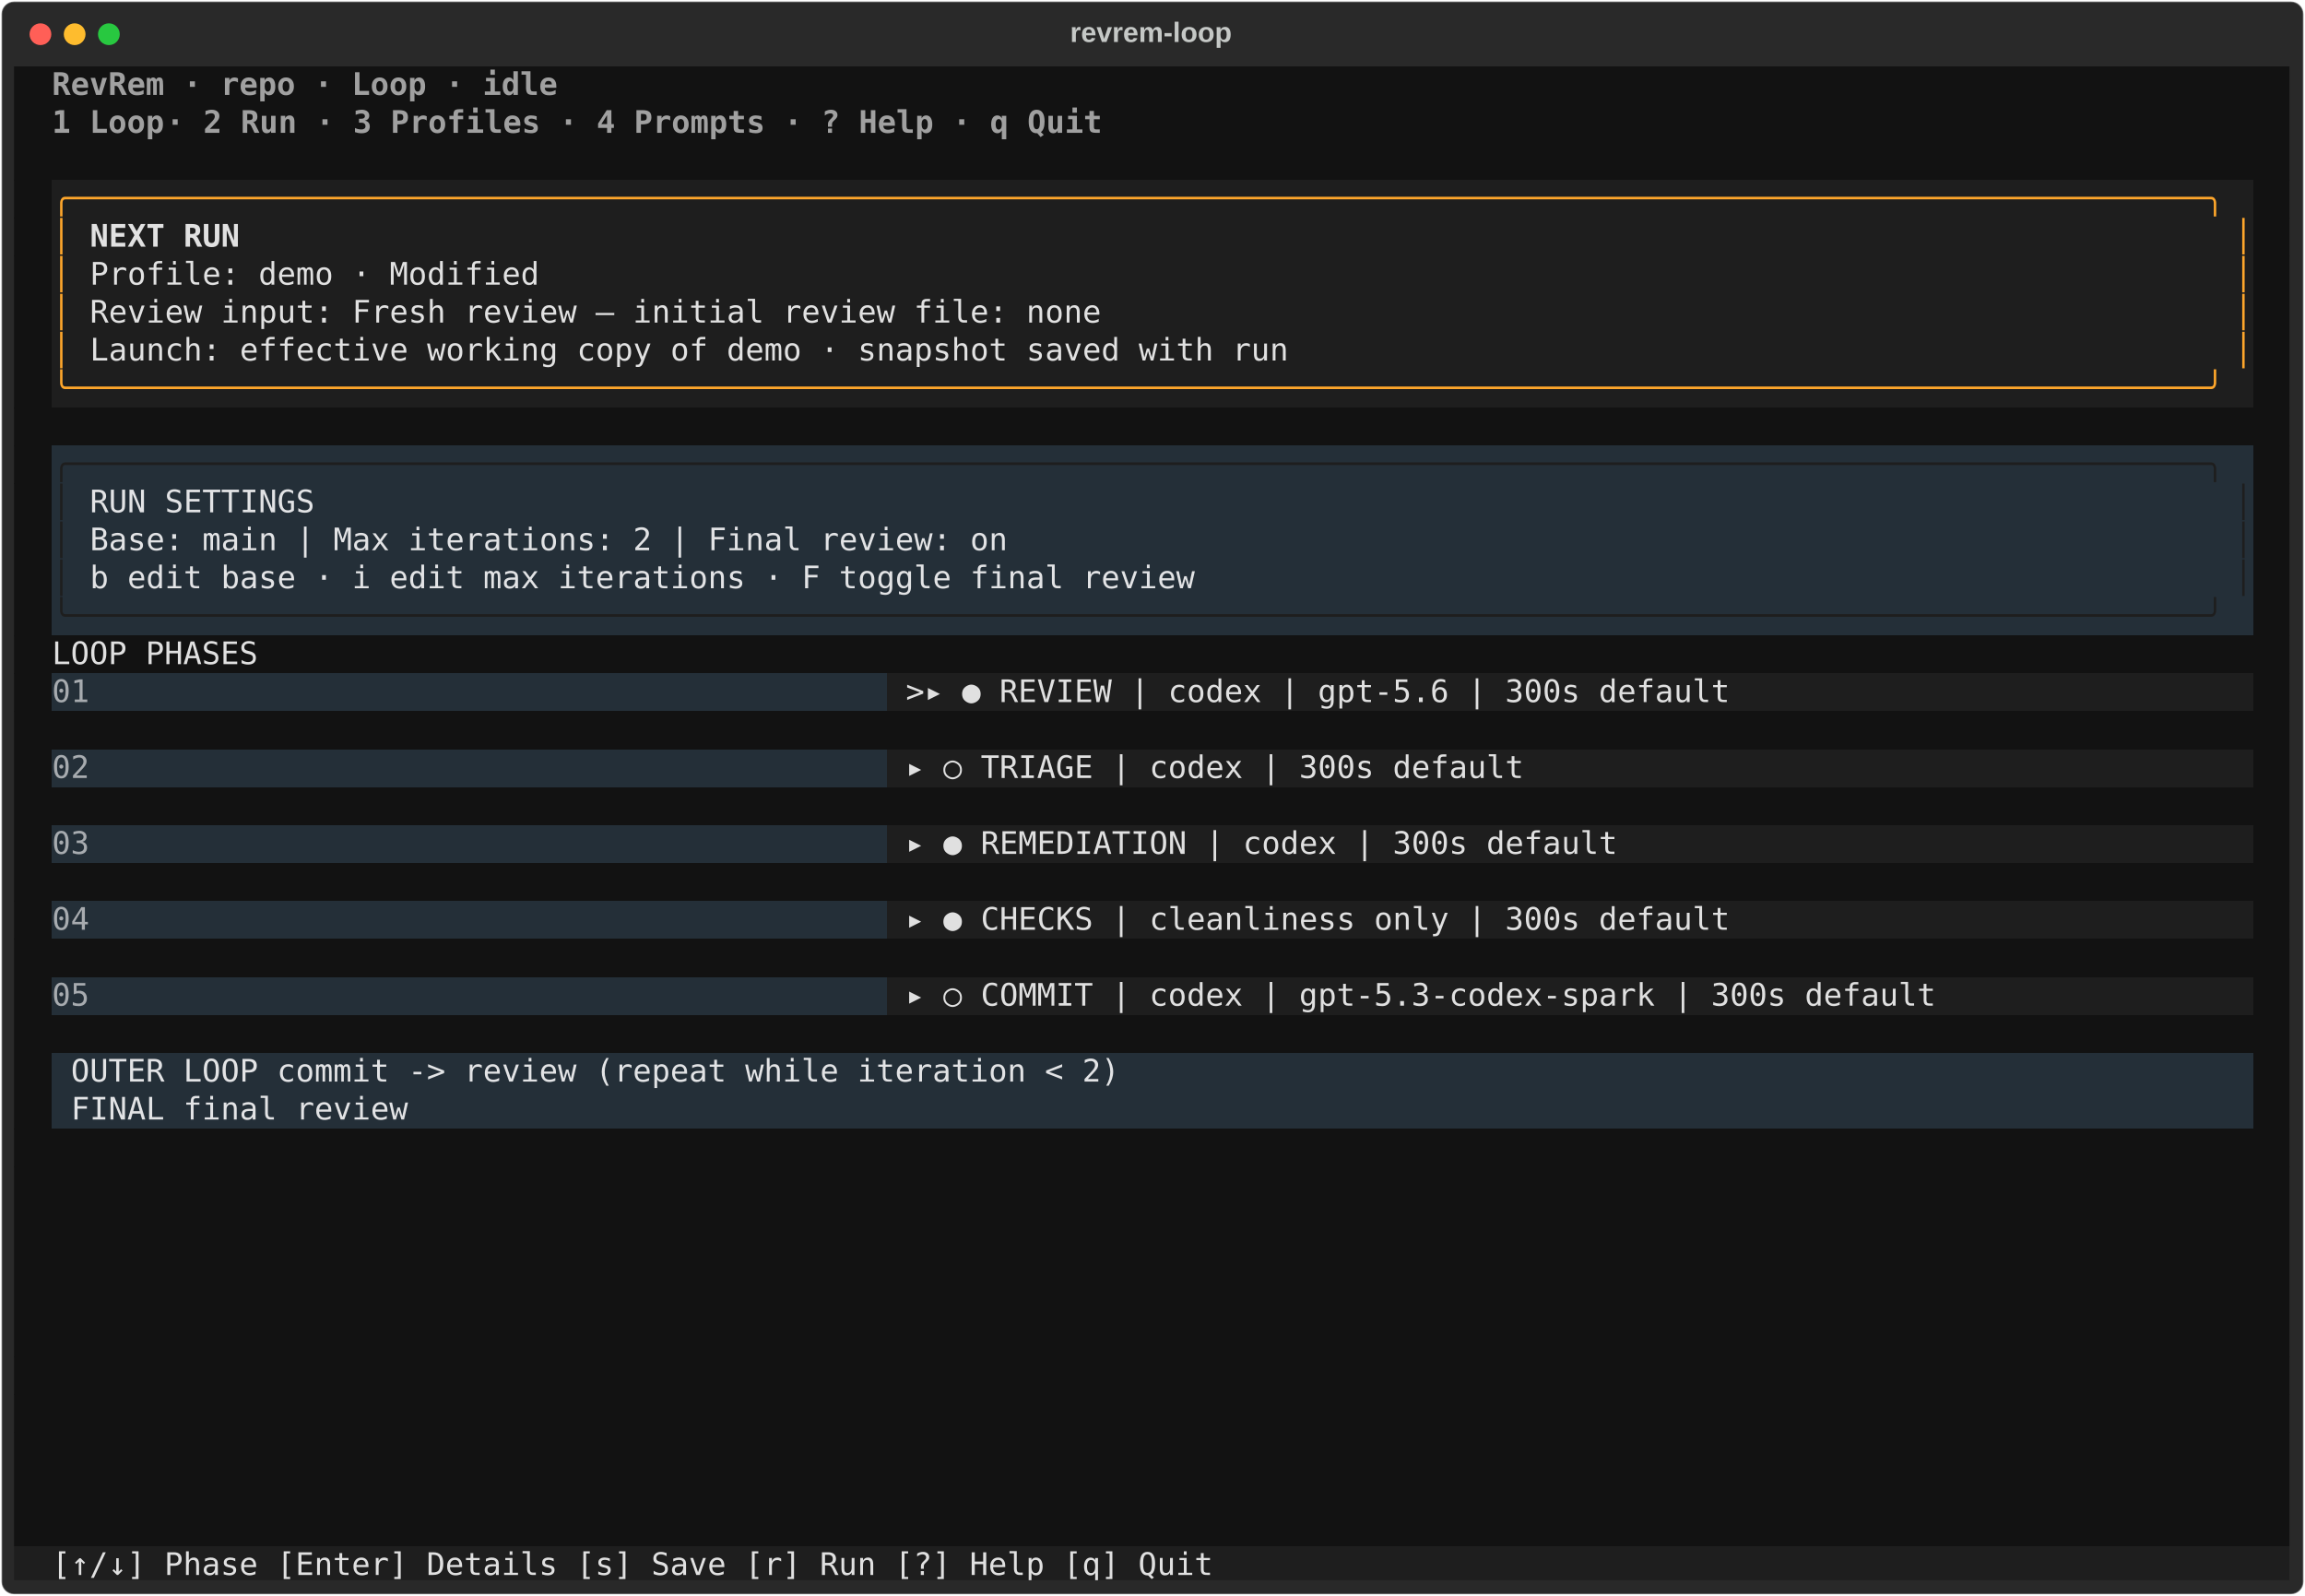
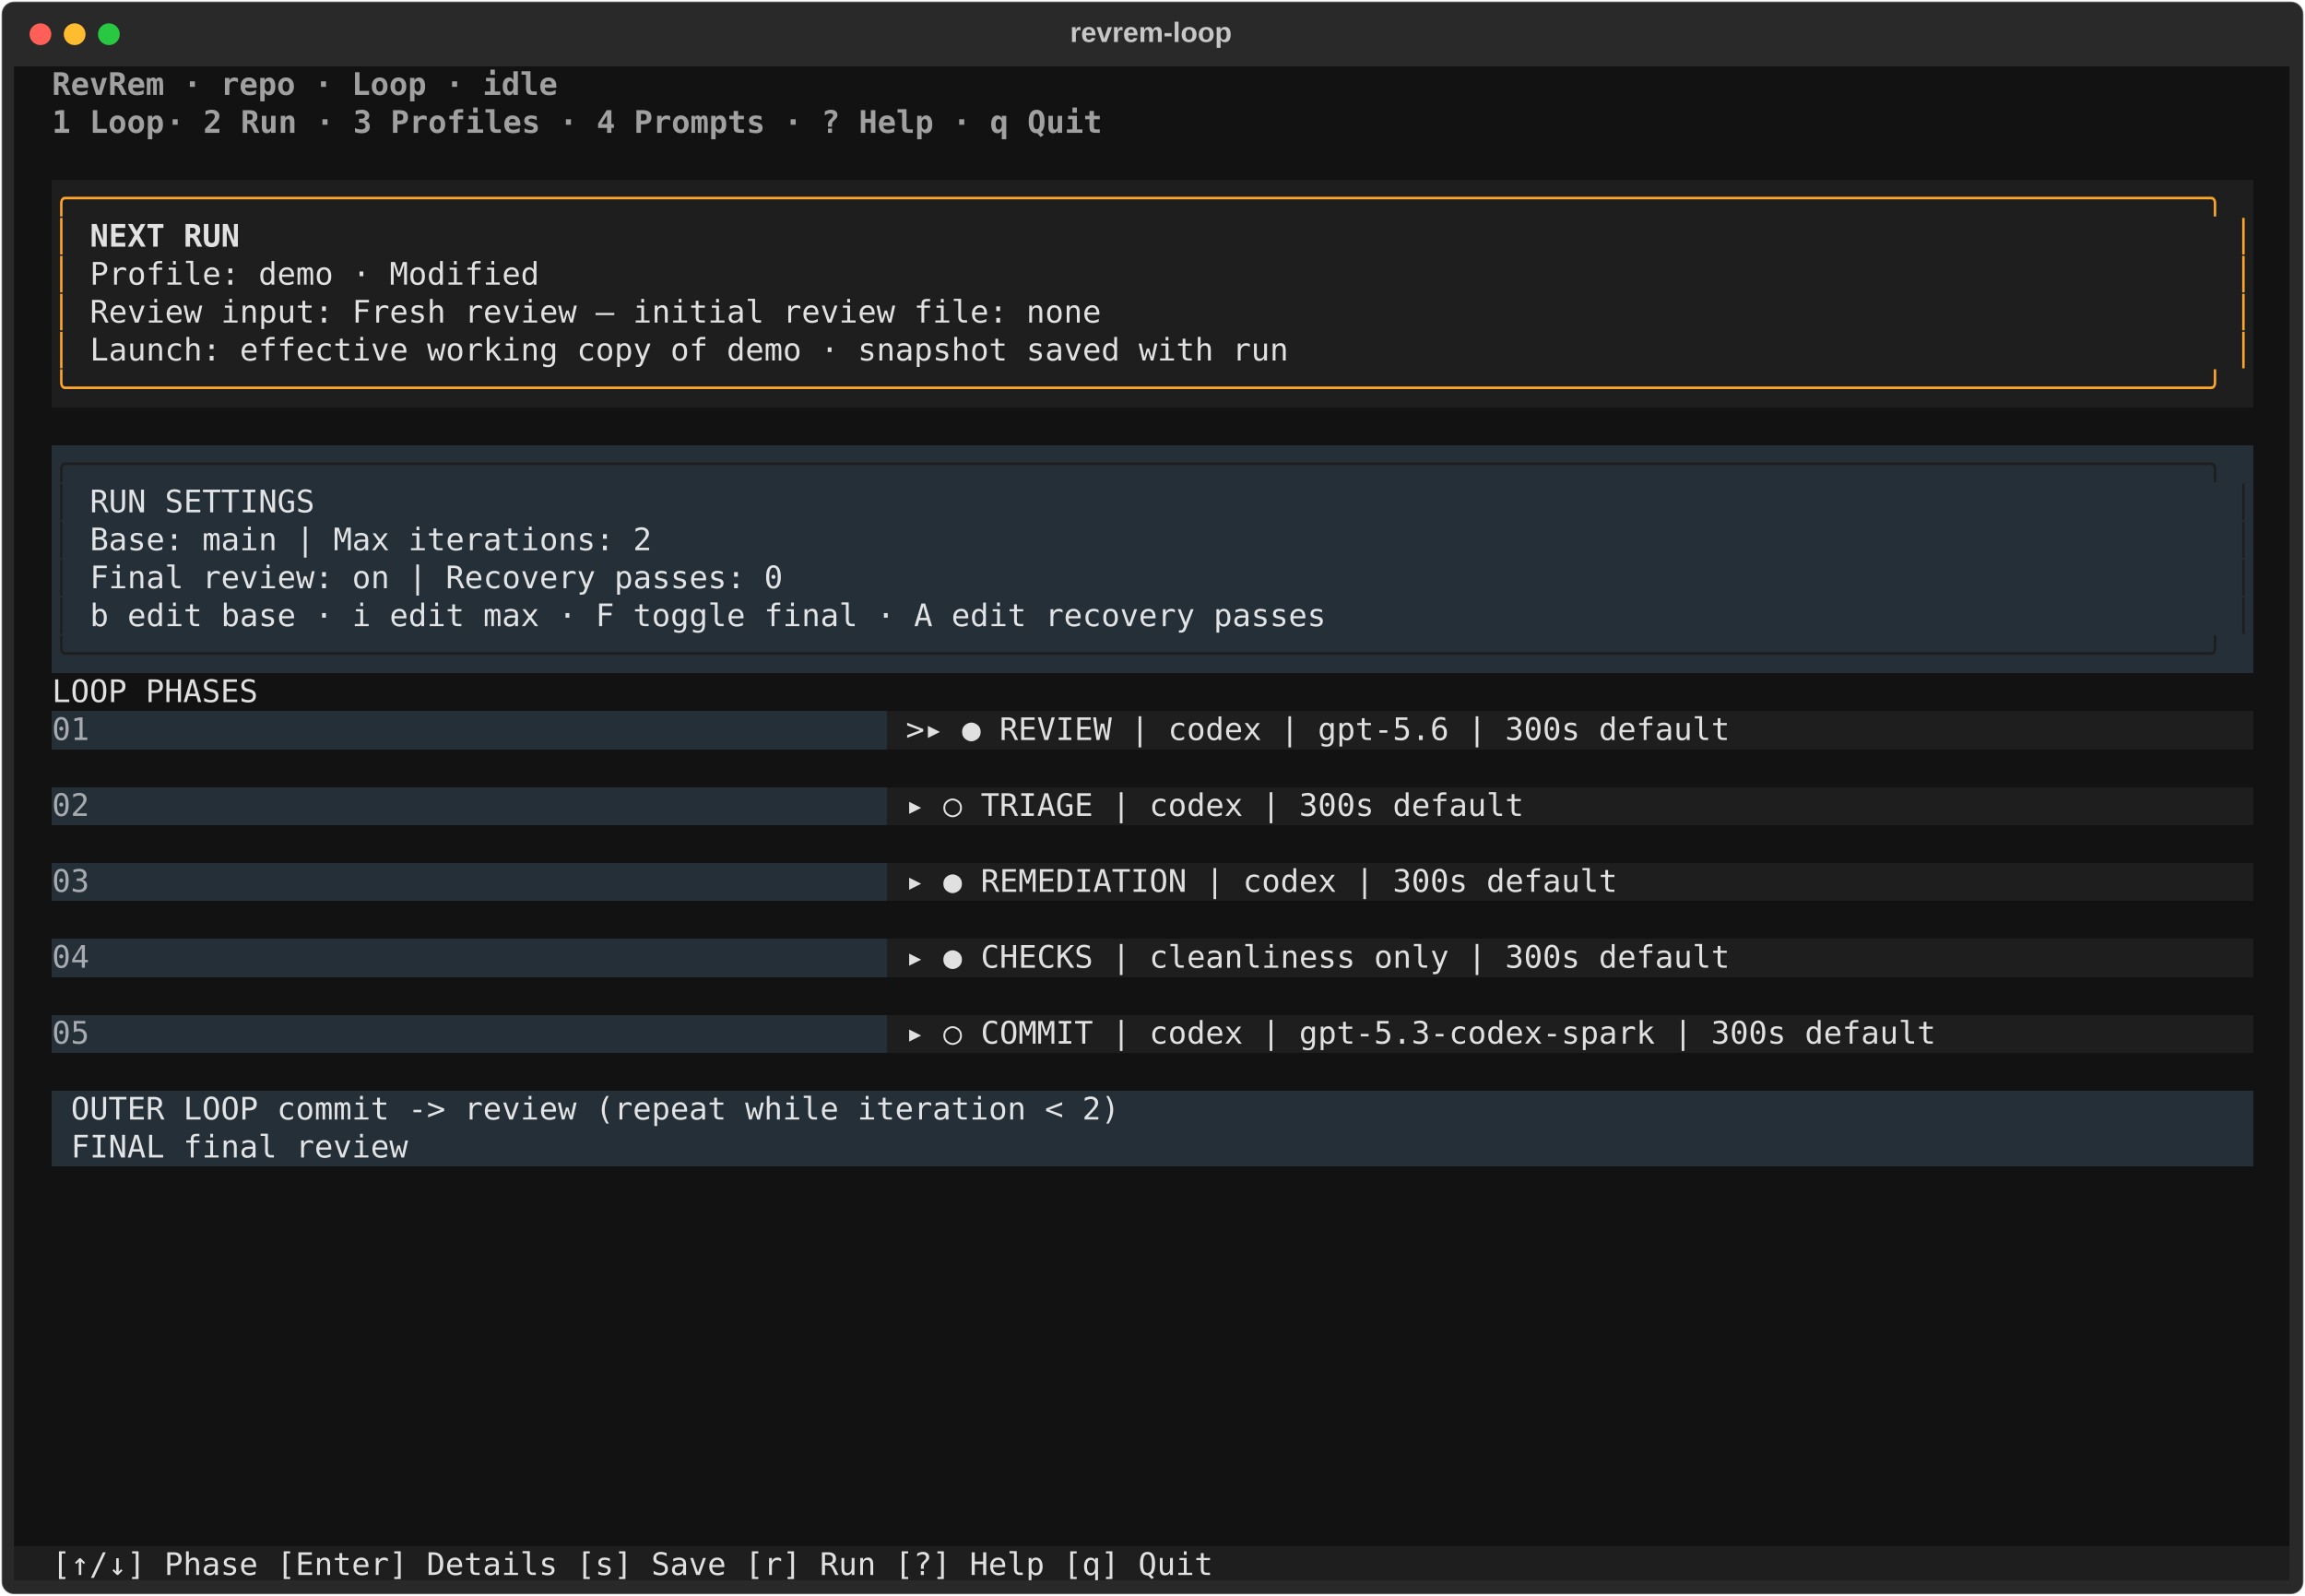
<svg xmlns="http://www.w3.org/2000/svg" class="rich-terminal" viewBox="0 0 1482 1026.0">
  <style>

    @font-face {
        font-family: "Fira Code";
        src: local("FiraCode-Regular"),
                url("https://cdnjs.cloudflare.com/ajax/libs/firacode/6.2.0/woff2/FiraCode-Regular.woff2") format("woff2"),
                url("https://cdnjs.cloudflare.com/ajax/libs/firacode/6.2.0/woff/FiraCode-Regular.woff") format("woff");
        font-style: normal;
        font-weight: 400;
    }
    @font-face {
        font-family: "Fira Code";
        src: local("FiraCode-Bold"),
                url("https://cdnjs.cloudflare.com/ajax/libs/firacode/6.2.0/woff2/FiraCode-Bold.woff2") format("woff2"),
                url("https://cdnjs.cloudflare.com/ajax/libs/firacode/6.2.0/woff/FiraCode-Bold.woff") format("woff");
        font-style: bold;
        font-weight: 700;
    }

    .terminal-ID-matrix {
        font-family: Fira Code, monospace;
        font-size: 20px;
        line-height: 24.4px;
        font-variant-east-asian: full-width;
    }

    .terminal-ID-title {
        font-size: 18px;
        font-weight: bold;
        font-family: arial;
    }

    .terminal-ID-r1 { fill: #c5c8c6 }
.terminal-ID-r2 { fill: #a0a0a0;font-weight: bold }
.terminal-ID-r3 { fill: #fea62b }
.terminal-ID-r4 { fill: #e1e1e1;font-weight: bold }
.terminal-ID-r5 { fill: #e1e1e1 }
.terminal-ID-r6 { fill: #1e1e1e }
.terminal-ID-r7 { fill: #e2e3e5 }
.terminal-ID-r8 { fill: #e0e0e0 }
.terminal-ID-r9 { fill: #a7abaf }
    </style>
  <defs>
    <clipPath id="terminal-ID-clip-terminal">
      <rect x="0" y="0" width="1463.0" height="975.0" />
    </clipPath>
    <clipPath id="terminal-ID-line-0">
      <rect x="0" y="1.5" width="1464" height="24.65" />
    </clipPath>
    <clipPath id="terminal-ID-line-1">
      <rect x="0" y="25.9" width="1464" height="24.65" />
    </clipPath>
    <clipPath id="terminal-ID-line-2">
      <rect x="0" y="50.3" width="1464" height="24.65" />
    </clipPath>
    <clipPath id="terminal-ID-line-3">
      <rect x="0" y="74.7" width="1464" height="24.65" />
    </clipPath>
    <clipPath id="terminal-ID-line-4">
      <rect x="0" y="99.1" width="1464" height="24.65" />
    </clipPath>
    <clipPath id="terminal-ID-line-5">
      <rect x="0" y="123.5" width="1464" height="24.65" />
    </clipPath>
    <clipPath id="terminal-ID-line-6">
      <rect x="0" y="147.9" width="1464" height="24.65" />
    </clipPath>
    <clipPath id="terminal-ID-line-7">
      <rect x="0" y="172.3" width="1464" height="24.65" />
    </clipPath>
    <clipPath id="terminal-ID-line-8">
      <rect x="0" y="196.7" width="1464" height="24.65" />
    </clipPath>
    <clipPath id="terminal-ID-line-9">
      <rect x="0" y="221.1" width="1464" height="24.65" />
    </clipPath>
    <clipPath id="terminal-ID-line-10">
      <rect x="0" y="245.5" width="1464" height="24.65" />
    </clipPath>
    <clipPath id="terminal-ID-line-11">
      <rect x="0" y="269.9" width="1464" height="24.65" />
    </clipPath>
    <clipPath id="terminal-ID-line-12">
      <rect x="0" y="294.3" width="1464" height="24.65" />
    </clipPath>
    <clipPath id="terminal-ID-line-13">
      <rect x="0" y="318.7" width="1464" height="24.65" />
    </clipPath>
    <clipPath id="terminal-ID-line-14">
      <rect x="0" y="343.1" width="1464" height="24.65" />
    </clipPath>
    <clipPath id="terminal-ID-line-15">
      <rect x="0" y="367.5" width="1464" height="24.65" />
    </clipPath>
    <clipPath id="terminal-ID-line-16">
      <rect x="0" y="391.9" width="1464" height="24.65" />
    </clipPath>
    <clipPath id="terminal-ID-line-17">
      <rect x="0" y="416.3" width="1464" height="24.65" />
    </clipPath>
    <clipPath id="terminal-ID-line-18">
      <rect x="0" y="440.7" width="1464" height="24.65" />
    </clipPath>
    <clipPath id="terminal-ID-line-19">
      <rect x="0" y="465.1" width="1464" height="24.65" />
    </clipPath>
    <clipPath id="terminal-ID-line-20">
      <rect x="0" y="489.5" width="1464" height="24.65" />
    </clipPath>
    <clipPath id="terminal-ID-line-21">
      <rect x="0" y="513.9" width="1464" height="24.65" />
    </clipPath>
    <clipPath id="terminal-ID-line-22">
      <rect x="0" y="538.3" width="1464" height="24.65" />
    </clipPath>
    <clipPath id="terminal-ID-line-23">
      <rect x="0" y="562.7" width="1464" height="24.65" />
    </clipPath>
    <clipPath id="terminal-ID-line-24">
      <rect x="0" y="587.1" width="1464" height="24.65" />
    </clipPath>
    <clipPath id="terminal-ID-line-25">
      <rect x="0" y="611.5" width="1464" height="24.65" />
    </clipPath>
    <clipPath id="terminal-ID-line-26">
      <rect x="0" y="635.9" width="1464" height="24.65" />
    </clipPath>
    <clipPath id="terminal-ID-line-27">
      <rect x="0" y="660.3" width="1464" height="24.65" />
    </clipPath>
    <clipPath id="terminal-ID-line-28">
      <rect x="0" y="684.7" width="1464" height="24.65" />
    </clipPath>
    <clipPath id="terminal-ID-line-29">
      <rect x="0" y="709.1" width="1464" height="24.65" />
    </clipPath>
    <clipPath id="terminal-ID-line-30">
      <rect x="0" y="733.5" width="1464" height="24.65" />
    </clipPath>
    <clipPath id="terminal-ID-line-31">
      <rect x="0" y="757.9" width="1464" height="24.65" />
    </clipPath>
    <clipPath id="terminal-ID-line-32">
      <rect x="0" y="782.3" width="1464" height="24.65" />
    </clipPath>
    <clipPath id="terminal-ID-line-33">
      <rect x="0" y="806.7" width="1464" height="24.65" />
    </clipPath>
    <clipPath id="terminal-ID-line-34">
      <rect x="0" y="831.1" width="1464" height="24.65" />
    </clipPath>
    <clipPath id="terminal-ID-line-35">
      <rect x="0" y="855.5" width="1464" height="24.65" />
    </clipPath>
    <clipPath id="terminal-ID-line-36">
      <rect x="0" y="879.9" width="1464" height="24.65" />
    </clipPath>
    <clipPath id="terminal-ID-line-37">
      <rect x="0" y="904.3" width="1464" height="24.65" />
    </clipPath>
    <clipPath id="terminal-ID-line-38">
      <rect x="0" y="928.7" width="1464" height="24.65" />
    </clipPath>
  </defs>
  <rect fill="#292929" stroke="rgba(255,255,255,0.35)" stroke-width="1" x="1" y="1" width="1480" height="1024" rx="8" />
  <text class="terminal-ID-title" fill="#c5c8c6" text-anchor="middle" x="740" y="27">revrem-loop</text>
  <g transform="translate(26,22)">
    <circle cx="0" cy="0" r="7" fill="#ff5f57" />
    <circle cx="22" cy="0" r="7" fill="#febc2e" />
    <circle cx="44" cy="0" r="7" fill="#28c840" />
  </g>
  <g transform="translate(9, 41)" clip-path="url(#terminal-ID-clip-terminal)">
    <rect fill="#121212" x="0" y="1.5" width="24.4" height="24.65" shape-rendering="crispEdges" />
    <rect fill="#121212" x="24.4" y="1.5" width="329.4" height="24.65" shape-rendering="crispEdges" />
    <rect fill="#121212" x="353.8" y="1.5" width="1110.2" height="24.65" shape-rendering="crispEdges" />
    <rect fill="#121212" x="0" y="25.9" width="24.4" height="24.65" shape-rendering="crispEdges" />
    <rect fill="#121212" x="24.4" y="25.9" width="73.2" height="24.65" shape-rendering="crispEdges" />
    <rect fill="#121212" x="97.6" y="25.9" width="622.2" height="24.65" shape-rendering="crispEdges" />
    <rect fill="#121212" x="719.8" y="25.9" width="744.2" height="24.65" shape-rendering="crispEdges" />
    <rect fill="#121212" x="0" y="50.3" width="1464" height="24.65" shape-rendering="crispEdges" />
    <rect fill="#121212" x="0" y="74.7" width="24.4" height="24.65" shape-rendering="crispEdges" />
    <rect fill="#1e1e1e" x="24.4" y="74.7" width="1415.2" height="24.65" shape-rendering="crispEdges" />
    <rect fill="#121212" x="1439.6" y="74.7" width="24.4" height="24.65" shape-rendering="crispEdges" />
    <rect fill="#121212" x="0" y="99.1" width="24.4" height="24.65" shape-rendering="crispEdges" />
    <rect fill="#1e1e1e" x="24.4" y="99.1" width="12.2" height="24.65" shape-rendering="crispEdges" />
    <rect fill="#1e1e1e" x="36.6" y="99.1" width="12.2" height="24.65" shape-rendering="crispEdges" />
    <rect fill="#1e1e1e" x="48.8" y="99.1" width="97.6" height="24.65" shape-rendering="crispEdges" />
    <rect fill="#1e1e1e" x="146.4" y="99.1" width="1281" height="24.65" shape-rendering="crispEdges" />
    <rect fill="#1e1e1e" x="1427.4" y="99.1" width="12.2" height="24.65" shape-rendering="crispEdges" />
    <rect fill="#121212" x="1439.6" y="99.1" width="24.4" height="24.65" shape-rendering="crispEdges" />
    <rect fill="#121212" x="0" y="123.5" width="24.4" height="24.65" shape-rendering="crispEdges" />
    <rect fill="#1e1e1e" x="24.4" y="123.5" width="12.2" height="24.65" shape-rendering="crispEdges" />
    <rect fill="#1e1e1e" x="36.6" y="123.5" width="12.2" height="24.65" shape-rendering="crispEdges" />
    <rect fill="#1e1e1e" x="48.8" y="123.5" width="292.8" height="24.65" shape-rendering="crispEdges" />
    <rect fill="#1e1e1e" x="341.6" y="123.5" width="1085.8" height="24.65" shape-rendering="crispEdges" />
    <rect fill="#1e1e1e" x="1427.4" y="123.5" width="12.2" height="24.65" shape-rendering="crispEdges" />
    <rect fill="#121212" x="1439.6" y="123.5" width="24.4" height="24.65" shape-rendering="crispEdges" />
    <rect fill="#121212" x="0" y="147.9" width="24.4" height="24.65" shape-rendering="crispEdges" />
    <rect fill="#1e1e1e" x="24.4" y="147.9" width="12.2" height="24.65" shape-rendering="crispEdges" />
    <rect fill="#1e1e1e" x="36.6" y="147.9" width="12.2" height="24.65" shape-rendering="crispEdges" />
    <rect fill="#1e1e1e" x="48.8" y="147.9" width="658.8" height="24.65" shape-rendering="crispEdges" />
    <rect fill="#1e1e1e" x="707.6" y="147.9" width="719.8" height="24.65" shape-rendering="crispEdges" />
    <rect fill="#1e1e1e" x="1427.4" y="147.9" width="12.2" height="24.65" shape-rendering="crispEdges" />
    <rect fill="#121212" x="1439.6" y="147.9" width="24.4" height="24.65" shape-rendering="crispEdges" />
    <rect fill="#121212" x="0" y="172.3" width="24.4" height="24.65" shape-rendering="crispEdges" />
    <rect fill="#1e1e1e" x="24.4" y="172.3" width="12.2" height="24.65" shape-rendering="crispEdges" />
    <rect fill="#1e1e1e" x="36.6" y="172.3" width="12.2" height="24.65" shape-rendering="crispEdges" />
    <rect fill="#1e1e1e" x="48.8" y="172.3" width="780.8" height="24.65" shape-rendering="crispEdges" />
    <rect fill="#1e1e1e" x="829.6" y="172.3" width="597.8" height="24.65" shape-rendering="crispEdges" />
    <rect fill="#1e1e1e" x="1427.4" y="172.3" width="12.2" height="24.65" shape-rendering="crispEdges" />
    <rect fill="#121212" x="1439.6" y="172.3" width="24.4" height="24.65" shape-rendering="crispEdges" />
    <rect fill="#121212" x="0" y="196.7" width="24.4" height="24.65" shape-rendering="crispEdges" />
    <rect fill="#1e1e1e" x="24.4" y="196.7" width="1415.2" height="24.65" shape-rendering="crispEdges" />
    <rect fill="#121212" x="1439.6" y="196.7" width="24.4" height="24.65" shape-rendering="crispEdges" />
    <rect fill="#121212" x="0" y="221.1" width="1464" height="24.65" shape-rendering="crispEdges" />
    <rect fill="#121212" x="0" y="245.5" width="24.4" height="24.65" shape-rendering="crispEdges" />
    <rect fill="#242f38" x="24.4" y="245.5" width="1415.2" height="24.65" shape-rendering="crispEdges" />
    <rect fill="#121212" x="1439.6" y="245.5" width="24.4" height="24.65" shape-rendering="crispEdges" />
    <rect fill="#121212" x="0" y="269.9" width="24.4" height="24.65" shape-rendering="crispEdges" />
    <rect fill="#242f38" x="24.4" y="269.9" width="12.2" height="24.65" shape-rendering="crispEdges" />
    <rect fill="#242f38" x="36.6" y="269.9" width="12.2" height="24.65" shape-rendering="crispEdges" />
    <rect fill="#242f38" x="48.8" y="269.9" width="146.4" height="24.65" shape-rendering="crispEdges" />
    <rect fill="#242f38" x="195.2" y="269.9" width="1232.2" height="24.65" shape-rendering="crispEdges" />
    <rect fill="#242f38" x="1427.4" y="269.9" width="12.2" height="24.65" shape-rendering="crispEdges" />
    <rect fill="#121212" x="1439.6" y="269.9" width="24.4" height="24.65" shape-rendering="crispEdges" />
    <rect fill="#121212" x="0" y="294.3" width="24.4" height="24.65" shape-rendering="crispEdges" />
    <rect fill="#242f38" x="24.4" y="294.3" width="12.2" height="24.65" shape-rendering="crispEdges" />
    <rect fill="#242f38" x="36.6" y="294.3" width="12.2" height="24.65" shape-rendering="crispEdges" />
-     <rect fill="#242f38" x="48.8" y="294.3" width="597.8" height="24.65" shape-rendering="crispEdges" />
-     <rect fill="#242f38" x="646.6" y="294.3" width="780.8" height="24.65" shape-rendering="crispEdges" />
+     <rect fill="#242f38" x="48.8" y="294.3" width="366" height="24.65" shape-rendering="crispEdges" />
+     <rect fill="#242f38" x="414.8" y="294.3" width="1012.6" height="24.65" shape-rendering="crispEdges" />
    <rect fill="#242f38" x="1427.4" y="294.3" width="12.2" height="24.65" shape-rendering="crispEdges" />
    <rect fill="#121212" x="1439.6" y="294.3" width="24.4" height="24.65" shape-rendering="crispEdges" />
    <rect fill="#121212" x="0" y="318.7" width="24.4" height="24.65" shape-rendering="crispEdges" />
    <rect fill="#242f38" x="24.4" y="318.7" width="12.2" height="24.65" shape-rendering="crispEdges" />
    <rect fill="#242f38" x="36.6" y="318.7" width="12.2" height="24.65" shape-rendering="crispEdges" />
-     <rect fill="#242f38" x="48.8" y="318.7" width="719.8" height="24.65" shape-rendering="crispEdges" />
-     <rect fill="#242f38" x="768.6" y="318.7" width="658.8" height="24.65" shape-rendering="crispEdges" />
+     <rect fill="#242f38" x="48.8" y="318.7" width="451.4" height="24.65" shape-rendering="crispEdges" />
+     <rect fill="#242f38" x="500.2" y="318.7" width="927.2" height="24.65" shape-rendering="crispEdges" />
    <rect fill="#242f38" x="1427.4" y="318.7" width="12.2" height="24.65" shape-rendering="crispEdges" />
    <rect fill="#121212" x="1439.6" y="318.7" width="24.4" height="24.65" shape-rendering="crispEdges" />
    <rect fill="#121212" x="0" y="343.1" width="24.4" height="24.65" shape-rendering="crispEdges" />
-     <rect fill="#242f38" x="24.4" y="343.1" width="1415.2" height="24.65" shape-rendering="crispEdges" />
+     <rect fill="#242f38" x="24.4" y="343.1" width="12.2" height="24.65" shape-rendering="crispEdges" />
+     <rect fill="#242f38" x="36.6" y="343.1" width="12.2" height="24.65" shape-rendering="crispEdges" />
+     <rect fill="#242f38" x="48.8" y="343.1" width="805.2" height="24.65" shape-rendering="crispEdges" />
+     <rect fill="#242f38" x="854" y="343.1" width="573.4" height="24.65" shape-rendering="crispEdges" />
+     <rect fill="#242f38" x="1427.4" y="343.1" width="12.2" height="24.65" shape-rendering="crispEdges" />
    <rect fill="#121212" x="1439.6" y="343.1" width="24.4" height="24.65" shape-rendering="crispEdges" />
    <rect fill="#121212" x="0" y="367.5" width="24.4" height="24.65" shape-rendering="crispEdges" />
-     <rect fill="#121212" x="24.4" y="367.5" width="134.2" height="24.65" shape-rendering="crispEdges" />
-     <rect fill="#121212" x="158.6" y="367.5" width="1305.4" height="24.65" shape-rendering="crispEdges" />
+     <rect fill="#242f38" x="24.4" y="367.5" width="1415.2" height="24.65" shape-rendering="crispEdges" />
+     <rect fill="#121212" x="1439.6" y="367.5" width="24.4" height="24.65" shape-rendering="crispEdges" />
    <rect fill="#121212" x="0" y="391.9" width="24.4" height="24.65" shape-rendering="crispEdges" />
-     <rect fill="#242f38" x="24.4" y="391.9" width="24.4" height="24.65" shape-rendering="crispEdges" />
-     <rect fill="#242f38" x="48.8" y="391.9" width="512.4" height="24.65" shape-rendering="crispEdges" />
-     <rect fill="#1e1e1e" x="561.2" y="391.9" width="12.2" height="24.65" shape-rendering="crispEdges" />
-     <rect fill="#1e1e1e" x="573.4" y="391.9" width="597.8" height="24.65" shape-rendering="crispEdges" />
-     <rect fill="#1e1e1e" x="1171.2" y="391.9" width="268.4" height="24.65" shape-rendering="crispEdges" />
-     <rect fill="#121212" x="1439.6" y="391.9" width="24.4" height="24.65" shape-rendering="crispEdges" />
-     <rect fill="#121212" x="0" y="416.3" width="1464" height="24.65" shape-rendering="crispEdges" />
-     <rect fill="#121212" x="0" y="440.7" width="24.4" height="24.65" shape-rendering="crispEdges" />
-     <rect fill="#242f38" x="24.4" y="440.7" width="24.4" height="24.65" shape-rendering="crispEdges" />
-     <rect fill="#242f38" x="48.8" y="440.7" width="512.4" height="24.65" shape-rendering="crispEdges" />
-     <rect fill="#1e1e1e" x="561.2" y="440.7" width="12.2" height="24.65" shape-rendering="crispEdges" />
-     <rect fill="#1e1e1e" x="573.4" y="440.7" width="475.8" height="24.65" shape-rendering="crispEdges" />
-     <rect fill="#1e1e1e" x="1049.2" y="440.7" width="390.4" height="24.65" shape-rendering="crispEdges" />
-     <rect fill="#121212" x="1439.6" y="440.7" width="24.4" height="24.65" shape-rendering="crispEdges" />
-     <rect fill="#121212" x="0" y="465.1" width="1464" height="24.65" shape-rendering="crispEdges" />
-     <rect fill="#121212" x="0" y="489.5" width="24.4" height="24.65" shape-rendering="crispEdges" />
-     <rect fill="#242f38" x="24.4" y="489.5" width="24.4" height="24.65" shape-rendering="crispEdges" />
-     <rect fill="#242f38" x="48.8" y="489.5" width="512.4" height="24.65" shape-rendering="crispEdges" />
-     <rect fill="#1e1e1e" x="561.2" y="489.5" width="12.2" height="24.65" shape-rendering="crispEdges" />
-     <rect fill="#1e1e1e" x="573.4" y="489.5" width="475.8" height="24.65" shape-rendering="crispEdges" />
-     <rect fill="#1e1e1e" x="1049.2" y="489.5" width="390.4" height="24.65" shape-rendering="crispEdges" />
-     <rect fill="#121212" x="1439.6" y="489.5" width="24.4" height="24.65" shape-rendering="crispEdges" />
-     <rect fill="#121212" x="0" y="513.9" width="1464" height="24.65" shape-rendering="crispEdges" />
-     <rect fill="#121212" x="0" y="538.3" width="24.4" height="24.65" shape-rendering="crispEdges" />
-     <rect fill="#242f38" x="24.4" y="538.3" width="24.4" height="24.65" shape-rendering="crispEdges" />
-     <rect fill="#242f38" x="48.8" y="538.3" width="512.4" height="24.65" shape-rendering="crispEdges" />
-     <rect fill="#1e1e1e" x="561.2" y="538.3" width="12.2" height="24.65" shape-rendering="crispEdges" />
-     <rect fill="#1e1e1e" x="573.4" y="538.3" width="610" height="24.65" shape-rendering="crispEdges" />
-     <rect fill="#1e1e1e" x="1183.4" y="538.3" width="256.2" height="24.65" shape-rendering="crispEdges" />
-     <rect fill="#121212" x="1439.6" y="538.3" width="24.4" height="24.65" shape-rendering="crispEdges" />
-     <rect fill="#121212" x="0" y="562.7" width="1464" height="24.65" shape-rendering="crispEdges" />
-     <rect fill="#121212" x="0" y="587.1" width="24.4" height="24.65" shape-rendering="crispEdges" />
-     <rect fill="#242f38" x="24.4" y="587.1" width="24.4" height="24.65" shape-rendering="crispEdges" />
-     <rect fill="#242f38" x="48.8" y="587.1" width="512.4" height="24.65" shape-rendering="crispEdges" />
-     <rect fill="#1e1e1e" x="561.2" y="587.1" width="12.2" height="24.65" shape-rendering="crispEdges" />
-     <rect fill="#1e1e1e" x="573.4" y="587.1" width="744.2" height="24.65" shape-rendering="crispEdges" />
-     <rect fill="#1e1e1e" x="1317.6" y="587.1" width="122" height="24.65" shape-rendering="crispEdges" />
-     <rect fill="#121212" x="1439.6" y="587.1" width="24.4" height="24.65" shape-rendering="crispEdges" />
-     <rect fill="#121212" x="0" y="611.5" width="1464" height="24.65" shape-rendering="crispEdges" />
-     <rect fill="#121212" x="0" y="635.9" width="24.4" height="24.65" shape-rendering="crispEdges" />
-     <rect fill="#242f38" x="24.4" y="635.9" width="12.2" height="24.65" shape-rendering="crispEdges" />
-     <rect fill="#242f38" x="36.6" y="635.9" width="768.6" height="24.65" shape-rendering="crispEdges" />
-     <rect fill="#242f38" x="805.2" y="635.9" width="634.4" height="24.65" shape-rendering="crispEdges" />
-     <rect fill="#121212" x="1439.6" y="635.9" width="24.4" height="24.65" shape-rendering="crispEdges" />
+     <rect fill="#121212" x="24.4" y="391.9" width="134.2" height="24.65" shape-rendering="crispEdges" />
+     <rect fill="#121212" x="158.6" y="391.9" width="1305.4" height="24.65" shape-rendering="crispEdges" />
+     <rect fill="#121212" x="0" y="416.3" width="24.4" height="24.65" shape-rendering="crispEdges" />
+     <rect fill="#242f38" x="24.4" y="416.3" width="24.4" height="24.65" shape-rendering="crispEdges" />
+     <rect fill="#242f38" x="48.8" y="416.3" width="512.4" height="24.65" shape-rendering="crispEdges" />
+     <rect fill="#1e1e1e" x="561.2" y="416.3" width="12.2" height="24.65" shape-rendering="crispEdges" />
+     <rect fill="#1e1e1e" x="573.4" y="416.3" width="597.8" height="24.65" shape-rendering="crispEdges" />
+     <rect fill="#1e1e1e" x="1171.2" y="416.3" width="268.4" height="24.65" shape-rendering="crispEdges" />
+     <rect fill="#121212" x="1439.6" y="416.3" width="24.4" height="24.65" shape-rendering="crispEdges" />
+     <rect fill="#121212" x="0" y="440.7" width="1464" height="24.65" shape-rendering="crispEdges" />
+     <rect fill="#121212" x="0" y="465.1" width="24.4" height="24.65" shape-rendering="crispEdges" />
+     <rect fill="#242f38" x="24.4" y="465.1" width="24.4" height="24.65" shape-rendering="crispEdges" />
+     <rect fill="#242f38" x="48.8" y="465.1" width="512.4" height="24.65" shape-rendering="crispEdges" />
+     <rect fill="#1e1e1e" x="561.2" y="465.1" width="12.2" height="24.65" shape-rendering="crispEdges" />
+     <rect fill="#1e1e1e" x="573.4" y="465.1" width="475.8" height="24.65" shape-rendering="crispEdges" />
+     <rect fill="#1e1e1e" x="1049.2" y="465.1" width="390.4" height="24.65" shape-rendering="crispEdges" />
+     <rect fill="#121212" x="1439.6" y="465.1" width="24.4" height="24.65" shape-rendering="crispEdges" />
+     <rect fill="#121212" x="0" y="489.5" width="1464" height="24.65" shape-rendering="crispEdges" />
+     <rect fill="#121212" x="0" y="513.9" width="24.4" height="24.65" shape-rendering="crispEdges" />
+     <rect fill="#242f38" x="24.4" y="513.9" width="24.4" height="24.65" shape-rendering="crispEdges" />
+     <rect fill="#242f38" x="48.8" y="513.9" width="512.4" height="24.65" shape-rendering="crispEdges" />
+     <rect fill="#1e1e1e" x="561.2" y="513.9" width="12.2" height="24.65" shape-rendering="crispEdges" />
+     <rect fill="#1e1e1e" x="573.4" y="513.9" width="475.8" height="24.65" shape-rendering="crispEdges" />
+     <rect fill="#1e1e1e" x="1049.2" y="513.9" width="390.4" height="24.65" shape-rendering="crispEdges" />
+     <rect fill="#121212" x="1439.6" y="513.9" width="24.4" height="24.65" shape-rendering="crispEdges" />
+     <rect fill="#121212" x="0" y="538.3" width="1464" height="24.65" shape-rendering="crispEdges" />
+     <rect fill="#121212" x="0" y="562.7" width="24.4" height="24.65" shape-rendering="crispEdges" />
+     <rect fill="#242f38" x="24.4" y="562.7" width="24.4" height="24.65" shape-rendering="crispEdges" />
+     <rect fill="#242f38" x="48.8" y="562.7" width="512.4" height="24.65" shape-rendering="crispEdges" />
+     <rect fill="#1e1e1e" x="561.2" y="562.7" width="12.2" height="24.65" shape-rendering="crispEdges" />
+     <rect fill="#1e1e1e" x="573.4" y="562.7" width="610" height="24.65" shape-rendering="crispEdges" />
+     <rect fill="#1e1e1e" x="1183.4" y="562.7" width="256.2" height="24.65" shape-rendering="crispEdges" />
+     <rect fill="#121212" x="1439.6" y="562.7" width="24.4" height="24.65" shape-rendering="crispEdges" />
+     <rect fill="#121212" x="0" y="587.1" width="1464" height="24.65" shape-rendering="crispEdges" />
+     <rect fill="#121212" x="0" y="611.5" width="24.4" height="24.65" shape-rendering="crispEdges" />
+     <rect fill="#242f38" x="24.4" y="611.5" width="24.4" height="24.65" shape-rendering="crispEdges" />
+     <rect fill="#242f38" x="48.8" y="611.5" width="512.4" height="24.65" shape-rendering="crispEdges" />
+     <rect fill="#1e1e1e" x="561.2" y="611.5" width="12.2" height="24.65" shape-rendering="crispEdges" />
+     <rect fill="#1e1e1e" x="573.4" y="611.5" width="744.2" height="24.65" shape-rendering="crispEdges" />
+     <rect fill="#1e1e1e" x="1317.6" y="611.5" width="122" height="24.65" shape-rendering="crispEdges" />
+     <rect fill="#121212" x="1439.6" y="611.5" width="24.4" height="24.65" shape-rendering="crispEdges" />
+     <rect fill="#121212" x="0" y="635.9" width="1464" height="24.65" shape-rendering="crispEdges" />
    <rect fill="#121212" x="0" y="660.3" width="24.4" height="24.65" shape-rendering="crispEdges" />
    <rect fill="#242f38" x="24.4" y="660.3" width="12.2" height="24.65" shape-rendering="crispEdges" />
-     <rect fill="#242f38" x="36.6" y="660.3" width="305" height="24.65" shape-rendering="crispEdges" />
-     <rect fill="#242f38" x="341.6" y="660.3" width="1098" height="24.65" shape-rendering="crispEdges" />
+     <rect fill="#242f38" x="36.6" y="660.3" width="768.6" height="24.65" shape-rendering="crispEdges" />
+     <rect fill="#242f38" x="805.2" y="660.3" width="634.4" height="24.65" shape-rendering="crispEdges" />
    <rect fill="#121212" x="1439.6" y="660.3" width="24.4" height="24.65" shape-rendering="crispEdges" />
-     <rect fill="#121212" x="0" y="684.7" width="1464" height="24.65" shape-rendering="crispEdges" />
+     <rect fill="#121212" x="0" y="684.7" width="24.4" height="24.65" shape-rendering="crispEdges" />
+     <rect fill="#242f38" x="24.4" y="684.7" width="12.2" height="24.65" shape-rendering="crispEdges" />
+     <rect fill="#242f38" x="36.6" y="684.7" width="305" height="24.65" shape-rendering="crispEdges" />
+     <rect fill="#242f38" x="341.6" y="684.7" width="1098" height="24.65" shape-rendering="crispEdges" />
+     <rect fill="#121212" x="1439.6" y="684.7" width="24.4" height="24.65" shape-rendering="crispEdges" />
    <rect fill="#121212" x="0" y="709.1" width="1464" height="24.65" shape-rendering="crispEdges" />
    <rect fill="#121212" x="0" y="733.5" width="1464" height="24.65" shape-rendering="crispEdges" />
    <rect fill="#121212" x="0" y="757.9" width="1464" height="24.65" shape-rendering="crispEdges" />
    <rect fill="#121212" x="0" y="782.3" width="1464" height="24.65" shape-rendering="crispEdges" />
    <rect fill="#121212" x="0" y="806.7" width="1464" height="24.65" shape-rendering="crispEdges" />
    <rect fill="#121212" x="0" y="831.1" width="1464" height="24.65" shape-rendering="crispEdges" />
    <rect fill="#121212" x="0" y="855.5" width="1464" height="24.65" shape-rendering="crispEdges" />
    <rect fill="#121212" x="0" y="879.9" width="1464" height="24.65" shape-rendering="crispEdges" />
    <rect fill="#121212" x="0" y="904.3" width="1464" height="24.65" shape-rendering="crispEdges" />
    <rect fill="#121212" x="0" y="928.7" width="1464" height="24.65" shape-rendering="crispEdges" />
    <rect fill="#1e1e1e" x="0" y="953.1" width="24.4" height="24.65" shape-rendering="crispEdges" />
    <rect fill="#1e1e1e" x="24.4" y="953.1" width="817.4" height="24.65" shape-rendering="crispEdges" />
    <rect fill="#1e1e1e" x="841.8" y="953.1" width="622.2" height="24.65" shape-rendering="crispEdges" />
    <g class="terminal-ID-matrix">
      <text class="terminal-ID-r2" x="24.4" y="20" textLength="329.4" clip-path="url(#terminal-ID-line-0)">RevRem · repo · Loop · idle</text>
      <text class="terminal-ID-r1" x="1464" y="20" textLength="12.2" clip-path="url(#terminal-ID-line-0)">
</text>
      <text class="terminal-ID-r2" x="24.4" y="44.4" textLength="73.2" clip-path="url(#terminal-ID-line-1)">1 Loop</text>
      <text class="terminal-ID-r2" x="97.6" y="44.4" textLength="622.2" clip-path="url(#terminal-ID-line-1)"> · 2 Run · 3 Profiles · 4 Prompts · ? Help · q Quit</text>
      <text class="terminal-ID-r1" x="1464" y="44.4" textLength="12.2" clip-path="url(#terminal-ID-line-1)">
</text>
      <text class="terminal-ID-r1" x="1464" y="68.8" textLength="12.2" clip-path="url(#terminal-ID-line-2)">
</text>
      <text class="terminal-ID-r3" x="24.4" y="93.2" textLength="1415.2" clip-path="url(#terminal-ID-line-3)">╭──────────────────────────────────────────────────────────────────────────────────────────────────────────────────╮</text>
      <text class="terminal-ID-r1" x="1464" y="93.2" textLength="12.2" clip-path="url(#terminal-ID-line-3)">
</text>
      <text class="terminal-ID-r3" x="24.4" y="117.6" textLength="12.2" clip-path="url(#terminal-ID-line-4)">│</text>
      <text class="terminal-ID-r4" x="48.8" y="117.6" textLength="97.6" clip-path="url(#terminal-ID-line-4)">NEXT RUN</text>
      <text class="terminal-ID-r3" x="1427.4" y="117.6" textLength="12.2" clip-path="url(#terminal-ID-line-4)">│</text>
      <text class="terminal-ID-r1" x="1464" y="117.6" textLength="12.2" clip-path="url(#terminal-ID-line-4)">
</text>
      <text class="terminal-ID-r3" x="24.4" y="142" textLength="12.2" clip-path="url(#terminal-ID-line-5)">│</text>
      <text class="terminal-ID-r5" x="48.8" y="142" textLength="292.8" clip-path="url(#terminal-ID-line-5)">Profile: demo · Modified</text>
      <text class="terminal-ID-r3" x="1427.4" y="142" textLength="12.2" clip-path="url(#terminal-ID-line-5)">│</text>
      <text class="terminal-ID-r1" x="1464" y="142" textLength="12.2" clip-path="url(#terminal-ID-line-5)">
</text>
      <text class="terminal-ID-r3" x="24.4" y="166.4" textLength="12.2" clip-path="url(#terminal-ID-line-6)">│</text>
      <text class="terminal-ID-r5" x="48.8" y="166.4" textLength="658.8" clip-path="url(#terminal-ID-line-6)">Review input: Fresh review — initial review file: none</text>
      <text class="terminal-ID-r3" x="1427.4" y="166.4" textLength="12.2" clip-path="url(#terminal-ID-line-6)">│</text>
      <text class="terminal-ID-r1" x="1464" y="166.4" textLength="12.2" clip-path="url(#terminal-ID-line-6)">
</text>
      <text class="terminal-ID-r3" x="24.4" y="190.8" textLength="12.2" clip-path="url(#terminal-ID-line-7)">│</text>
      <text class="terminal-ID-r5" x="48.8" y="190.8" textLength="780.8" clip-path="url(#terminal-ID-line-7)">Launch: effective working copy of demo · snapshot saved with run</text>
      <text class="terminal-ID-r3" x="1427.4" y="190.8" textLength="12.2" clip-path="url(#terminal-ID-line-7)">│</text>
      <text class="terminal-ID-r1" x="1464" y="190.8" textLength="12.2" clip-path="url(#terminal-ID-line-7)">
</text>
      <text class="terminal-ID-r3" x="24.4" y="215.2" textLength="1415.2" clip-path="url(#terminal-ID-line-8)">╰──────────────────────────────────────────────────────────────────────────────────────────────────────────────────╯</text>
      <text class="terminal-ID-r1" x="1464" y="215.2" textLength="12.2" clip-path="url(#terminal-ID-line-8)">
</text>
      <text class="terminal-ID-r1" x="1464" y="239.6" textLength="12.2" clip-path="url(#terminal-ID-line-9)">
</text>
      <text class="terminal-ID-r6" x="24.4" y="264" textLength="1415.2" clip-path="url(#terminal-ID-line-10)">╭──────────────────────────────────────────────────────────────────────────────────────────────────────────────────╮</text>
      <text class="terminal-ID-r1" x="1464" y="264" textLength="12.2" clip-path="url(#terminal-ID-line-10)">
</text>
      <text class="terminal-ID-r6" x="24.4" y="288.4" textLength="12.2" clip-path="url(#terminal-ID-line-11)">│</text>
      <text class="terminal-ID-r7" x="48.8" y="288.4" textLength="146.4" clip-path="url(#terminal-ID-line-11)">RUN SETTINGS</text>
      <text class="terminal-ID-r6" x="1427.4" y="288.4" textLength="12.2" clip-path="url(#terminal-ID-line-11)">│</text>
      <text class="terminal-ID-r1" x="1464" y="288.4" textLength="12.2" clip-path="url(#terminal-ID-line-11)">
</text>
      <text class="terminal-ID-r6" x="24.4" y="312.8" textLength="12.2" clip-path="url(#terminal-ID-line-12)">│</text>
-       <text class="terminal-ID-r7" x="48.8" y="312.8" textLength="597.8" clip-path="url(#terminal-ID-line-12)">Base: main | Max iterations: 2 | Final review: on</text>
+       <text class="terminal-ID-r7" x="48.8" y="312.8" textLength="366" clip-path="url(#terminal-ID-line-12)">Base: main | Max iterations: 2</text>
      <text class="terminal-ID-r6" x="1427.4" y="312.8" textLength="12.2" clip-path="url(#terminal-ID-line-12)">│</text>
      <text class="terminal-ID-r1" x="1464" y="312.8" textLength="12.2" clip-path="url(#terminal-ID-line-12)">
</text>
      <text class="terminal-ID-r6" x="24.4" y="337.2" textLength="12.2" clip-path="url(#terminal-ID-line-13)">│</text>
-       <text class="terminal-ID-r7" x="48.8" y="337.2" textLength="719.8" clip-path="url(#terminal-ID-line-13)">b edit base · i edit max iterations · F toggle final review</text>
+       <text class="terminal-ID-r7" x="48.8" y="337.2" textLength="451.4" clip-path="url(#terminal-ID-line-13)">Final review: on | Recovery passes: 0</text>
      <text class="terminal-ID-r6" x="1427.4" y="337.2" textLength="12.2" clip-path="url(#terminal-ID-line-13)">│</text>
      <text class="terminal-ID-r1" x="1464" y="337.2" textLength="12.2" clip-path="url(#terminal-ID-line-13)">
</text>
-       <text class="terminal-ID-r6" x="24.4" y="361.6" textLength="1415.2" clip-path="url(#terminal-ID-line-14)">╰──────────────────────────────────────────────────────────────────────────────────────────────────────────────────╯</text>
+       <text class="terminal-ID-r6" x="24.4" y="361.6" textLength="12.2" clip-path="url(#terminal-ID-line-14)">│</text>
+       <text class="terminal-ID-r7" x="48.8" y="361.6" textLength="805.2" clip-path="url(#terminal-ID-line-14)">b edit base · i edit max · F toggle final · A edit recovery passes</text>
+       <text class="terminal-ID-r6" x="1427.4" y="361.6" textLength="12.2" clip-path="url(#terminal-ID-line-14)">│</text>
      <text class="terminal-ID-r1" x="1464" y="361.6" textLength="12.2" clip-path="url(#terminal-ID-line-14)">
</text>
-       <text class="terminal-ID-r8" x="24.4" y="386" textLength="134.2" clip-path="url(#terminal-ID-line-15)">LOOP PHASES</text>
+       <text class="terminal-ID-r6" x="24.4" y="386" textLength="1415.2" clip-path="url(#terminal-ID-line-15)">╰──────────────────────────────────────────────────────────────────────────────────────────────────────────────────╯</text>
      <text class="terminal-ID-r1" x="1464" y="386" textLength="12.2" clip-path="url(#terminal-ID-line-15)">
</text>
-       <text class="terminal-ID-r9" x="24.4" y="410.4" textLength="24.4" clip-path="url(#terminal-ID-line-16)">01</text>
-       <text class="terminal-ID-r8" x="573.4" y="410.4" textLength="597.8" clip-path="url(#terminal-ID-line-16)">&gt;▸ ● REVIEW      | codex | gpt-5.6 | 300s default</text>
+       <text class="terminal-ID-r8" x="24.4" y="410.4" textLength="134.2" clip-path="url(#terminal-ID-line-16)">LOOP PHASES</text>
      <text class="terminal-ID-r1" x="1464" y="410.4" textLength="12.2" clip-path="url(#terminal-ID-line-16)">
</text>
+       <text class="terminal-ID-r9" x="24.4" y="434.8" textLength="24.4" clip-path="url(#terminal-ID-line-17)">01</text>
+       <text class="terminal-ID-r8" x="573.4" y="434.8" textLength="597.8" clip-path="url(#terminal-ID-line-17)">&gt;▸ ● REVIEW      | codex | gpt-5.6 | 300s default</text>
      <text class="terminal-ID-r1" x="1464" y="434.8" textLength="12.2" clip-path="url(#terminal-ID-line-17)">
</text>
-       <text class="terminal-ID-r9" x="24.4" y="459.2" textLength="24.4" clip-path="url(#terminal-ID-line-18)">02</text>
-       <text class="terminal-ID-r8" x="573.4" y="459.2" textLength="475.8" clip-path="url(#terminal-ID-line-18)"> ▸ ○ TRIAGE      | codex | 300s default</text>
      <text class="terminal-ID-r1" x="1464" y="459.2" textLength="12.2" clip-path="url(#terminal-ID-line-18)">
</text>
+       <text class="terminal-ID-r9" x="24.4" y="483.6" textLength="24.4" clip-path="url(#terminal-ID-line-19)">02</text>
+       <text class="terminal-ID-r8" x="573.4" y="483.6" textLength="475.8" clip-path="url(#terminal-ID-line-19)"> ▸ ○ TRIAGE      | codex | 300s default</text>
      <text class="terminal-ID-r1" x="1464" y="483.6" textLength="12.2" clip-path="url(#terminal-ID-line-19)">
</text>
-       <text class="terminal-ID-r9" x="24.4" y="508" textLength="24.4" clip-path="url(#terminal-ID-line-20)">03</text>
-       <text class="terminal-ID-r8" x="573.4" y="508" textLength="475.8" clip-path="url(#terminal-ID-line-20)"> ▸ ● REMEDIATION | codex | 300s default</text>
      <text class="terminal-ID-r1" x="1464" y="508" textLength="12.2" clip-path="url(#terminal-ID-line-20)">
</text>
+       <text class="terminal-ID-r9" x="24.4" y="532.4" textLength="24.4" clip-path="url(#terminal-ID-line-21)">03</text>
+       <text class="terminal-ID-r8" x="573.4" y="532.4" textLength="475.8" clip-path="url(#terminal-ID-line-21)"> ▸ ● REMEDIATION | codex | 300s default</text>
      <text class="terminal-ID-r1" x="1464" y="532.4" textLength="12.2" clip-path="url(#terminal-ID-line-21)">
</text>
-       <text class="terminal-ID-r9" x="24.4" y="556.8" textLength="24.4" clip-path="url(#terminal-ID-line-22)">04</text>
-       <text class="terminal-ID-r8" x="573.4" y="556.8" textLength="610" clip-path="url(#terminal-ID-line-22)"> ▸ ● CHECKS      | cleanliness only | 300s default</text>
      <text class="terminal-ID-r1" x="1464" y="556.8" textLength="12.2" clip-path="url(#terminal-ID-line-22)">
</text>
+       <text class="terminal-ID-r9" x="24.4" y="581.2" textLength="24.4" clip-path="url(#terminal-ID-line-23)">04</text>
+       <text class="terminal-ID-r8" x="573.4" y="581.2" textLength="610" clip-path="url(#terminal-ID-line-23)"> ▸ ● CHECKS      | cleanliness only | 300s default</text>
      <text class="terminal-ID-r1" x="1464" y="581.2" textLength="12.2" clip-path="url(#terminal-ID-line-23)">
</text>
-       <text class="terminal-ID-r9" x="24.4" y="605.6" textLength="24.4" clip-path="url(#terminal-ID-line-24)">05</text>
-       <text class="terminal-ID-r8" x="573.4" y="605.6" textLength="744.2" clip-path="url(#terminal-ID-line-24)"> ▸ ○ COMMIT      | codex | gpt-5.3-codex-spark | 300s default</text>
      <text class="terminal-ID-r1" x="1464" y="605.6" textLength="12.2" clip-path="url(#terminal-ID-line-24)">
</text>
+       <text class="terminal-ID-r9" x="24.4" y="630" textLength="24.4" clip-path="url(#terminal-ID-line-25)">05</text>
+       <text class="terminal-ID-r8" x="573.4" y="630" textLength="744.2" clip-path="url(#terminal-ID-line-25)"> ▸ ○ COMMIT      | codex | gpt-5.3-codex-spark | 300s default</text>
      <text class="terminal-ID-r1" x="1464" y="630" textLength="12.2" clip-path="url(#terminal-ID-line-25)">
</text>
-       <text class="terminal-ID-r7" x="36.6" y="654.4" textLength="768.6" clip-path="url(#terminal-ID-line-26)">OUTER LOOP   commit -&gt; review      (repeat while iteration &lt; 2)</text>
      <text class="terminal-ID-r1" x="1464" y="654.4" textLength="12.2" clip-path="url(#terminal-ID-line-26)">
</text>
-       <text class="terminal-ID-r7" x="36.6" y="678.8" textLength="305" clip-path="url(#terminal-ID-line-27)">FINAL        final review</text>
+       <text class="terminal-ID-r7" x="36.6" y="678.8" textLength="768.6" clip-path="url(#terminal-ID-line-27)">OUTER LOOP   commit -&gt; review      (repeat while iteration &lt; 2)</text>
      <text class="terminal-ID-r1" x="1464" y="678.8" textLength="12.2" clip-path="url(#terminal-ID-line-27)">
</text>
+       <text class="terminal-ID-r7" x="36.6" y="703.2" textLength="305" clip-path="url(#terminal-ID-line-28)">FINAL        final review</text>
      <text class="terminal-ID-r1" x="1464" y="703.2" textLength="12.2" clip-path="url(#terminal-ID-line-28)">
</text>
      <text class="terminal-ID-r1" x="1464" y="727.6" textLength="12.2" clip-path="url(#terminal-ID-line-29)">
</text>
      <text class="terminal-ID-r1" x="1464" y="752" textLength="12.2" clip-path="url(#terminal-ID-line-30)">
</text>
      <text class="terminal-ID-r1" x="1464" y="776.4" textLength="12.2" clip-path="url(#terminal-ID-line-31)">
</text>
      <text class="terminal-ID-r1" x="1464" y="800.8" textLength="12.2" clip-path="url(#terminal-ID-line-32)">
</text>
      <text class="terminal-ID-r1" x="1464" y="825.2" textLength="12.2" clip-path="url(#terminal-ID-line-33)">
</text>
      <text class="terminal-ID-r1" x="1464" y="849.6" textLength="12.2" clip-path="url(#terminal-ID-line-34)">
</text>
      <text class="terminal-ID-r1" x="1464" y="874" textLength="12.2" clip-path="url(#terminal-ID-line-35)">
</text>
      <text class="terminal-ID-r1" x="1464" y="898.4" textLength="12.2" clip-path="url(#terminal-ID-line-36)">
</text>
      <text class="terminal-ID-r1" x="1464" y="922.8" textLength="12.2" clip-path="url(#terminal-ID-line-37)">
</text>
      <text class="terminal-ID-r1" x="1464" y="947.2" textLength="12.2" clip-path="url(#terminal-ID-line-38)">
</text>
      <text class="terminal-ID-r8" x="24.4" y="971.6" textLength="817.4" clip-path="url(#terminal-ID-line-39)">[↑/↓] Phase  [Enter] Details  [s] Save  [r] Run  [?] Help  [q] Quit</text>
    </g>
  </g>
</svg>
